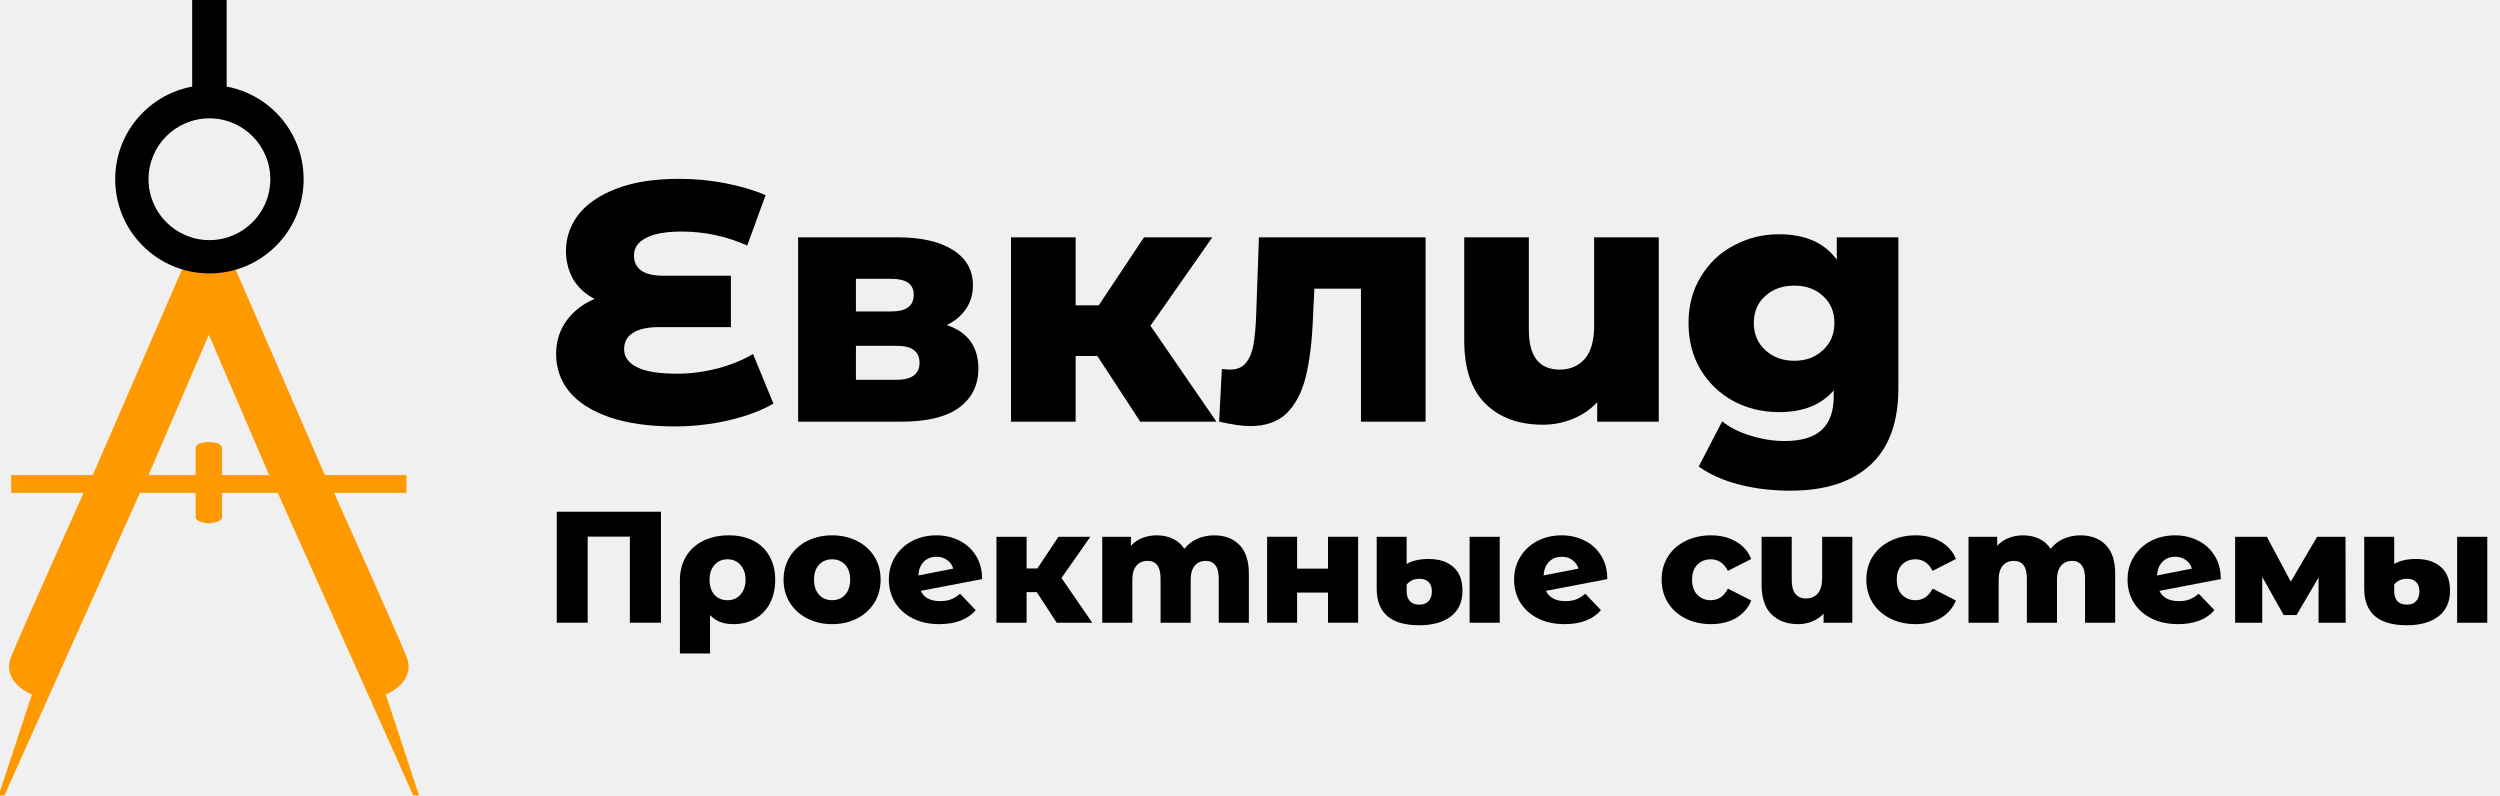
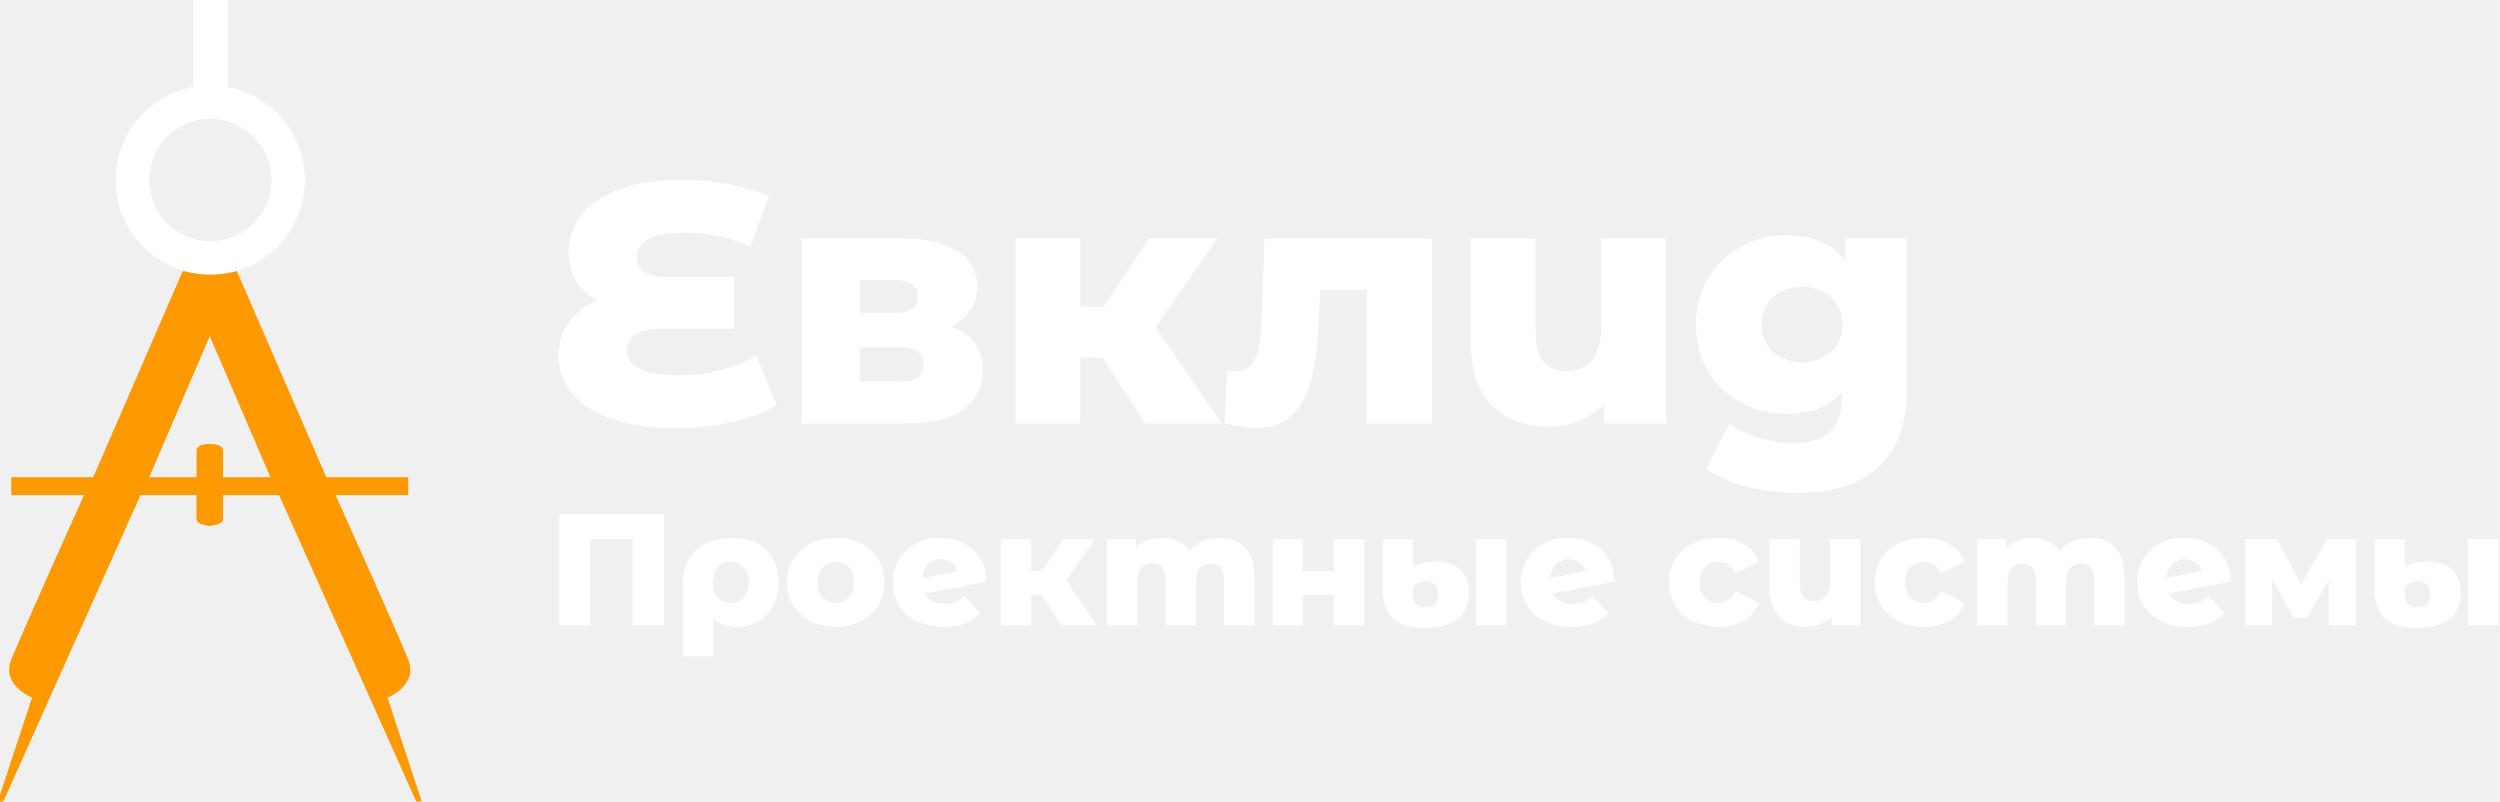
- <svg xmlns="http://www.w3.org/2000/svg" width="110" height="35" viewBox="0 0 110 35" fill="none">
-   <g clip-path="url(#clip0_406480_4150)">
-     <path d="M34.03 17.759C33.492 18.069 32.838 18.313 32.07 18.493C31.302 18.672 30.504 18.762 29.676 18.762C28.559 18.762 27.606 18.627 26.818 18.358C26.04 18.089 25.451 17.715 25.052 17.236C24.663 16.757 24.469 16.203 24.469 15.575C24.469 15.026 24.618 14.542 24.918 14.123C25.217 13.704 25.631 13.38 26.16 13.151C25.751 12.941 25.436 12.652 25.217 12.283C25.007 11.904 24.903 11.49 24.903 11.041C24.903 10.462 25.082 9.934 25.441 9.455C25.811 8.976 26.369 8.592 27.117 8.303C27.866 8.013 28.788 7.869 29.886 7.869C30.574 7.869 31.252 7.933 31.921 8.063C32.589 8.193 33.178 8.367 33.686 8.587L32.878 10.802C31.951 10.393 30.993 10.188 30.005 10.188C29.297 10.188 28.768 10.283 28.419 10.472C28.07 10.652 27.895 10.906 27.895 11.235C27.895 11.834 28.329 12.133 29.197 12.133H32.16V14.393H29.003C28.494 14.393 28.11 14.477 27.851 14.647C27.591 14.807 27.461 15.046 27.461 15.365C27.461 15.704 27.651 15.969 28.03 16.158C28.409 16.348 28.998 16.443 29.796 16.443C30.364 16.443 30.948 16.368 31.547 16.218C32.155 16.059 32.684 15.844 33.133 15.575L34.03 17.759Z" fill="black" />
-     <path d="M41.657 14.303C42.584 14.612 43.048 15.251 43.048 16.218C43.048 16.947 42.764 17.52 42.195 17.939C41.627 18.348 40.789 18.553 39.682 18.553H35.118V10.442H39.472C40.529 10.442 41.347 10.627 41.926 10.996C42.515 11.365 42.809 11.884 42.809 12.552C42.809 12.941 42.709 13.285 42.51 13.585C42.31 13.884 42.026 14.123 41.657 14.303ZM37.661 13.704H39.218C39.876 13.704 40.205 13.46 40.205 12.971C40.205 12.502 39.876 12.268 39.218 12.268H37.661V13.704ZM39.427 16.712C40.115 16.712 40.46 16.463 40.46 15.964C40.46 15.465 40.126 15.216 39.457 15.216H37.661V16.712H39.427Z" fill="black" />
-     <path d="M48.285 15.665H47.328V18.553H44.484V10.442H47.328V13.435H48.345L50.335 10.442H53.343L50.62 14.333L53.522 18.553H50.171L48.285 15.665Z" fill="black" />
-     <path d="M62.725 10.442V18.553H59.882V12.702H57.832L57.772 13.944C57.732 15.001 57.627 15.874 57.458 16.562C57.288 17.251 57.009 17.789 56.62 18.178C56.231 18.558 55.697 18.747 55.019 18.747C54.669 18.747 54.211 18.682 53.642 18.553L53.762 16.233C53.941 16.253 54.061 16.263 54.121 16.263C54.43 16.263 54.664 16.163 54.824 15.964C54.984 15.764 55.093 15.5 55.153 15.171C55.213 14.832 55.253 14.383 55.273 13.824L55.393 10.442H62.725Z" fill="black" />
-     <path d="M72.985 10.442V18.553H70.277V17.7C69.977 18.019 69.618 18.263 69.199 18.433C68.79 18.602 68.351 18.687 67.882 18.687C66.825 18.687 65.982 18.378 65.354 17.759C64.735 17.141 64.426 16.213 64.426 14.976V10.442H67.269V14.512C67.269 15.68 67.723 16.263 68.631 16.263C69.08 16.263 69.444 16.108 69.723 15.799C70.002 15.48 70.142 14.996 70.142 14.348V10.442H72.985Z" fill="black" />
-     <path d="M83.528 10.442V17.071C83.528 18.578 83.118 19.705 82.3 20.453C81.483 21.211 80.305 21.59 78.769 21.59C77.971 21.59 77.223 21.5 76.525 21.321C75.826 21.141 75.233 20.877 74.744 20.528L75.776 18.538C76.106 18.807 76.52 19.016 77.018 19.166C77.527 19.326 78.026 19.405 78.515 19.405C79.263 19.405 79.812 19.241 80.161 18.912C80.51 18.582 80.684 18.094 80.684 17.445V17.176C80.136 17.814 79.333 18.134 78.275 18.134C77.557 18.134 76.894 17.974 76.285 17.655C75.677 17.326 75.193 16.867 74.834 16.278C74.475 15.68 74.295 14.991 74.295 14.213C74.295 13.445 74.475 12.767 74.834 12.178C75.193 11.58 75.677 11.121 76.285 10.802C76.894 10.472 77.557 10.308 78.275 10.308C79.433 10.308 80.281 10.682 80.819 11.43V10.442H83.528ZM78.949 15.874C79.457 15.874 79.876 15.72 80.206 15.41C80.545 15.101 80.714 14.702 80.714 14.213C80.714 13.724 80.55 13.33 80.221 13.031C79.891 12.722 79.467 12.567 78.949 12.567C78.43 12.567 78.001 12.722 77.662 13.031C77.333 13.33 77.168 13.724 77.168 14.213C77.168 14.702 77.338 15.101 77.677 15.41C78.016 15.72 78.44 15.874 78.949 15.874Z" fill="black" />
-     <path d="M29.081 22.516V27.399H27.714V23.611H25.858V27.399H24.498V22.516H29.081Z" fill="black" />
-     <path d="M32.072 23.555C32.486 23.555 32.846 23.634 33.153 23.793C33.46 23.951 33.695 24.178 33.858 24.476C34.025 24.769 34.109 25.113 34.109 25.509C34.109 25.899 34.032 26.244 33.879 26.541C33.725 26.834 33.509 27.062 33.23 27.225C32.951 27.383 32.628 27.462 32.26 27.462C31.828 27.462 31.488 27.329 31.242 27.064V28.753H29.916V25.523C29.916 25.132 30.005 24.788 30.181 24.49C30.358 24.192 30.609 23.962 30.935 23.799C31.26 23.637 31.639 23.555 32.072 23.555ZM32.009 26.409C32.246 26.409 32.437 26.327 32.581 26.164C32.73 25.997 32.804 25.778 32.804 25.509C32.804 25.239 32.73 25.023 32.581 24.86C32.437 24.692 32.246 24.609 32.009 24.609C31.772 24.609 31.581 24.692 31.437 24.86C31.293 25.023 31.221 25.239 31.221 25.509C31.221 25.783 31.291 26.002 31.43 26.164C31.574 26.327 31.767 26.409 32.009 26.409Z" fill="black" />
-     <path d="M36.612 27.462C36.208 27.462 35.842 27.378 35.517 27.211C35.191 27.043 34.935 26.811 34.749 26.513C34.568 26.216 34.477 25.878 34.477 25.502C34.477 25.13 34.568 24.795 34.749 24.497C34.935 24.199 35.189 23.969 35.51 23.806C35.836 23.639 36.203 23.555 36.612 23.555C37.021 23.555 37.389 23.639 37.714 23.806C38.04 23.969 38.293 24.199 38.475 24.497C38.656 24.79 38.747 25.125 38.747 25.502C38.747 25.878 38.656 26.216 38.475 26.513C38.293 26.811 38.04 27.043 37.714 27.211C37.389 27.378 37.021 27.462 36.612 27.462ZM36.612 26.409C36.845 26.409 37.035 26.329 37.184 26.171C37.333 26.009 37.407 25.785 37.407 25.502C37.407 25.223 37.333 25.004 37.184 24.846C37.035 24.688 36.845 24.609 36.612 24.609C36.38 24.609 36.189 24.688 36.04 24.846C35.891 25.004 35.817 25.223 35.817 25.502C35.817 25.785 35.891 26.009 36.04 26.171C36.189 26.329 36.38 26.409 36.612 26.409Z" fill="black" />
-     <path d="M41.371 26.45C41.552 26.45 41.708 26.425 41.838 26.374C41.973 26.323 42.108 26.239 42.243 26.123L42.933 26.848C42.575 27.257 42.04 27.462 41.329 27.462C40.887 27.462 40.499 27.378 40.164 27.211C39.829 27.043 39.569 26.811 39.383 26.513C39.201 26.216 39.11 25.878 39.11 25.502C39.11 25.13 39.201 24.797 39.383 24.504C39.564 24.206 39.813 23.974 40.129 23.806C40.45 23.639 40.808 23.555 41.203 23.555C41.571 23.555 41.906 23.632 42.208 23.785C42.515 23.934 42.759 24.155 42.94 24.448C43.122 24.737 43.212 25.081 43.212 25.481L40.513 25.997C40.657 26.299 40.943 26.45 41.371 26.45ZM41.21 24.497C40.982 24.497 40.796 24.569 40.652 24.713C40.508 24.853 40.427 25.055 40.408 25.32L41.943 25.02C41.896 24.862 41.808 24.737 41.678 24.644C41.547 24.546 41.392 24.497 41.21 24.497Z" fill="black" />
-     <path d="M45.616 26.053H45.17V27.399H43.844V23.618H45.17V25.013H45.644L46.572 23.618H47.974L46.705 25.432L48.058 27.399H46.495L45.616 26.053Z" fill="black" />
-     <path d="M53.423 23.555C53.888 23.555 54.258 23.695 54.532 23.974C54.811 24.253 54.95 24.674 54.95 25.237V27.399H53.625V25.453C53.625 25.188 53.574 24.992 53.472 24.867C53.374 24.741 53.234 24.678 53.053 24.678C52.853 24.678 52.693 24.748 52.572 24.888C52.451 25.027 52.39 25.239 52.39 25.523V27.399H51.065V25.453C51.065 24.937 50.874 24.678 50.493 24.678C50.288 24.678 50.125 24.748 50.004 24.888C49.883 25.027 49.823 25.239 49.823 25.523V27.399H48.498V23.618H49.76V24.016C49.9 23.862 50.065 23.748 50.255 23.674C50.451 23.595 50.663 23.555 50.89 23.555C51.156 23.555 51.393 23.604 51.602 23.702C51.811 23.799 51.981 23.948 52.111 24.148C52.26 23.958 52.448 23.811 52.676 23.709C52.904 23.607 53.153 23.555 53.423 23.555Z" fill="black" />
-     <path d="M55.753 23.618H57.072V25.02H58.432V23.618H59.757V27.399H58.432V26.074H57.072V27.399H55.753V23.618Z" fill="black" />
-     <path d="M62.451 27.511C61.2 27.511 60.575 26.974 60.575 25.899V23.618H61.893V24.818C61.991 24.753 62.121 24.699 62.284 24.658C62.451 24.616 62.642 24.595 62.856 24.595C63.321 24.595 63.686 24.713 63.951 24.951C64.216 25.183 64.349 25.53 64.349 25.99C64.349 26.488 64.177 26.867 63.833 27.127C63.493 27.383 63.033 27.511 62.451 27.511ZM64.663 23.618H65.988V27.399H64.663V23.618ZM62.451 26.604C62.633 26.604 62.77 26.55 62.863 26.444C62.956 26.337 63.002 26.195 63.002 26.018C63.002 25.846 62.956 25.711 62.863 25.613C62.77 25.516 62.635 25.467 62.458 25.467C62.333 25.467 62.221 25.49 62.123 25.537C62.026 25.583 61.949 25.646 61.893 25.725V26.018C61.893 26.199 61.94 26.343 62.033 26.45C62.126 26.553 62.265 26.604 62.451 26.604Z" fill="black" />
-     <path d="M68.88 26.45C69.062 26.45 69.218 26.425 69.348 26.374C69.483 26.323 69.618 26.239 69.752 26.123L70.443 26.848C70.085 27.257 69.55 27.462 68.838 27.462C68.397 27.462 68.008 27.378 67.674 27.211C67.339 27.043 67.078 26.811 66.892 26.513C66.711 26.216 66.62 25.878 66.62 25.502C66.62 25.13 66.711 24.797 66.892 24.504C67.073 24.206 67.322 23.974 67.639 23.806C67.96 23.639 68.318 23.555 68.713 23.555C69.08 23.555 69.415 23.632 69.718 23.785C70.025 23.934 70.269 24.155 70.45 24.448C70.631 24.737 70.722 25.081 70.722 25.481L68.022 25.997C68.166 26.299 68.453 26.45 68.88 26.45ZM68.72 24.497C68.492 24.497 68.306 24.569 68.162 24.713C68.018 24.853 67.936 25.055 67.918 25.32L69.452 25.02C69.406 24.862 69.317 24.737 69.187 24.644C69.057 24.546 68.901 24.497 68.72 24.497Z" fill="black" />
-     <path d="M75.282 27.462C74.863 27.462 74.489 27.378 74.159 27.211C73.829 27.043 73.57 26.811 73.384 26.513C73.203 26.216 73.112 25.878 73.112 25.502C73.112 25.125 73.203 24.79 73.384 24.497C73.57 24.199 73.829 23.969 74.159 23.806C74.489 23.639 74.863 23.555 75.282 23.555C75.71 23.555 76.079 23.648 76.391 23.834C76.703 24.016 76.924 24.269 77.054 24.595L76.028 25.118C75.856 24.779 75.605 24.609 75.275 24.609C75.038 24.609 74.84 24.688 74.682 24.846C74.528 25.004 74.452 25.223 74.452 25.502C74.452 25.785 74.528 26.009 74.682 26.171C74.84 26.329 75.038 26.409 75.275 26.409C75.605 26.409 75.856 26.239 76.028 25.899L77.054 26.422C76.924 26.748 76.703 27.004 76.391 27.19C76.079 27.371 75.71 27.462 75.282 27.462Z" fill="black" />
-     <path d="M81.501 23.618V27.399H80.238V27.002C80.099 27.15 79.931 27.264 79.736 27.343C79.545 27.422 79.341 27.462 79.122 27.462C78.629 27.462 78.236 27.318 77.943 27.029C77.655 26.741 77.51 26.309 77.51 25.732V23.618H78.836V25.516C78.836 26.06 79.048 26.332 79.471 26.332C79.68 26.332 79.85 26.26 79.98 26.116C80.11 25.967 80.175 25.741 80.175 25.439V23.618H81.501Z" fill="black" />
-     <path d="M84.288 27.462C83.87 27.462 83.495 27.378 83.165 27.211C82.835 27.043 82.577 26.811 82.391 26.513C82.209 26.216 82.119 25.878 82.119 25.502C82.119 25.125 82.209 24.79 82.391 24.497C82.577 24.199 82.835 23.969 83.165 23.806C83.495 23.639 83.87 23.555 84.288 23.555C84.716 23.555 85.086 23.648 85.397 23.834C85.709 24.016 85.93 24.269 86.06 24.595L85.035 25.118C84.863 24.779 84.612 24.609 84.281 24.609C84.044 24.609 83.846 24.688 83.688 24.846C83.535 25.004 83.458 25.223 83.458 25.502C83.458 25.785 83.535 26.009 83.688 26.171C83.846 26.329 84.044 26.409 84.281 26.409C84.612 26.409 84.863 26.239 85.035 25.899L86.06 26.422C85.93 26.748 85.709 27.004 85.397 27.19C85.086 27.371 84.716 27.462 84.288 27.462Z" fill="black" />
-     <path d="M91.54 23.555C92.005 23.555 92.375 23.695 92.649 23.974C92.928 24.253 93.068 24.674 93.068 25.237V27.399H91.742V25.453C91.742 25.188 91.691 24.992 91.589 24.867C91.491 24.741 91.351 24.678 91.17 24.678C90.97 24.678 90.81 24.748 90.689 24.888C90.568 25.027 90.507 25.239 90.507 25.523V27.399H89.182V25.453C89.182 24.937 88.991 24.678 88.61 24.678C88.405 24.678 88.242 24.748 88.121 24.888C88.001 25.027 87.94 25.239 87.94 25.523V27.399H86.615V23.618H87.877V24.016C88.017 23.862 88.182 23.748 88.373 23.674C88.568 23.595 88.779 23.555 89.007 23.555C89.272 23.555 89.51 23.604 89.719 23.702C89.928 23.799 90.098 23.948 90.228 24.148C90.377 23.958 90.565 23.811 90.793 23.709C91.021 23.607 91.27 23.555 91.54 23.555Z" fill="black" />
-     <path d="M95.872 26.45C96.054 26.45 96.21 26.425 96.34 26.374C96.475 26.323 96.609 26.239 96.744 26.123L97.435 26.848C97.077 27.257 96.542 27.462 95.83 27.462C95.389 27.462 95 27.378 94.665 27.211C94.331 27.043 94.07 26.811 93.884 26.513C93.703 26.216 93.612 25.878 93.612 25.502C93.612 25.13 93.703 24.797 93.884 24.504C94.066 24.206 94.314 23.974 94.63 23.806C94.951 23.639 95.309 23.555 95.705 23.555C96.072 23.555 96.407 23.632 96.709 23.785C97.016 23.934 97.261 24.155 97.442 24.448C97.623 24.737 97.714 25.081 97.714 25.481L95.014 25.997C95.158 26.299 95.444 26.45 95.872 26.45ZM95.712 24.497C95.484 24.497 95.298 24.569 95.154 24.713C95.01 24.853 94.928 25.055 94.91 25.32L96.444 25.02C96.398 24.862 96.309 24.737 96.179 24.644C96.049 24.546 95.893 24.497 95.712 24.497Z" fill="black" />
-     <path d="M102.016 27.399V25.411L101.046 27.064H100.481L99.539 25.383V27.399H98.346V23.618H99.741L100.795 25.592L101.953 23.618H103.202L103.208 27.399H102.016Z" fill="black" />
-     <path d="M105.903 27.511C104.652 27.511 104.026 26.974 104.026 25.899V23.618H105.345V24.818C105.442 24.753 105.572 24.699 105.735 24.658C105.903 24.616 106.093 24.595 106.307 24.595C106.772 24.595 107.137 24.713 107.403 24.951C107.668 25.183 107.8 25.53 107.8 25.99C107.8 26.488 107.628 26.867 107.284 27.127C106.944 27.383 106.484 27.511 105.903 27.511ZM108.114 23.618H109.44V27.399H108.114V23.618ZM105.903 26.604C106.084 26.604 106.221 26.55 106.314 26.444C106.407 26.337 106.454 26.195 106.454 26.018C106.454 25.846 106.407 25.711 106.314 25.613C106.221 25.516 106.086 25.467 105.91 25.467C105.784 25.467 105.672 25.49 105.575 25.537C105.477 25.583 105.4 25.646 105.345 25.725V26.018C105.345 26.199 105.391 26.343 105.484 26.45C105.577 26.553 105.717 26.604 105.903 26.604Z" fill="black" />
-     <path d="M4.083 20.903L8.001 11.88H9.316V14.432L6.535 20.903H8.608V19.741C8.608 19.457 9.08 19.437 9.316 19.462V23.026C8.668 23.026 8.574 22.807 8.608 22.698V21.687H6.156L0.09 35.235H-0.138L1.404 30.559C1.404 30.559 0.039 30.028 0.494 28.89C0.949 27.753 3.679 21.687 3.679 21.687H0.494V20.903H4.083Z" fill="#FF9900" />
-     <path d="M14.295 20.903L10.377 11.88H9.063V14.432L11.843 20.903H9.771V19.741C9.771 19.457 9.299 19.437 9.063 19.462V23.026C9.71 23.026 9.804 22.807 9.771 22.698V21.687H12.222L18.289 35.235H18.516L16.974 30.559C16.974 30.559 18.339 30.028 17.884 28.89C17.429 27.753 14.699 21.687 14.699 21.687H17.884V20.903H14.295Z" fill="#FF9900" />
-     <path fill-rule="evenodd" clip-rule="evenodd" d="M9.215 10.565C10.694 10.565 11.894 9.366 11.894 7.886C11.894 6.406 10.694 5.207 9.215 5.207C7.735 5.207 6.535 6.406 6.535 7.886C6.535 9.366 7.735 10.565 9.215 10.565ZM9.215 12.031C11.504 12.031 13.36 10.175 13.36 7.886C13.36 5.597 11.504 3.741 9.215 3.741C6.925 3.741 5.069 5.597 5.069 7.886C5.069 10.175 6.925 12.031 9.215 12.031Z" fill="black" />
-     <path d="M8.456 0H9.973V3.994H8.456V0Z" fill="black" />
+ <svg xmlns="http://www.w3.org/2000/svg" width="131" height="42" viewBox="0 0 131 42" fill="none">
+   <g clip-path="url(#clip0_406480_4081)">
+     <path d="M40.706 21.244C40.062 21.613 39.28 21.906 38.361 22.12C37.442 22.335 36.488 22.443 35.497 22.443C34.161 22.443 33.021 22.282 32.079 21.959C31.148 21.637 30.444 21.19 29.967 20.617C29.501 20.044 29.269 19.382 29.269 18.63C29.269 17.974 29.448 17.395 29.805 16.894C30.163 16.393 30.659 16.005 31.291 15.731C30.802 15.48 30.426 15.134 30.163 14.693C29.913 14.239 29.788 13.744 29.788 13.207C29.788 12.515 30.002 11.882 30.432 11.31C30.873 10.737 31.542 10.277 32.437 9.931C33.332 9.585 34.435 9.412 35.748 9.412C36.571 9.412 37.383 9.49 38.182 9.645C38.982 9.8 39.686 10.009 40.294 10.271L39.328 12.921C38.218 12.431 37.072 12.187 35.891 12.187C35.044 12.187 34.411 12.3 33.994 12.527C33.576 12.742 33.367 13.046 33.367 13.44C33.367 14.155 33.886 14.514 34.925 14.514H38.469V17.216H34.692C34.083 17.216 33.624 17.318 33.314 17.52C33.003 17.712 32.848 17.998 32.848 18.38C32.848 18.785 33.075 19.102 33.529 19.328C33.982 19.555 34.686 19.668 35.641 19.668C36.321 19.668 37.019 19.579 37.735 19.4C38.463 19.209 39.095 18.952 39.632 18.63L40.706 21.244Z" fill="white" />
+     <path d="M49.828 17.109C50.938 17.479 51.493 18.242 51.493 19.4C51.493 20.271 51.153 20.957 50.473 21.458C49.792 21.948 48.79 22.192 47.466 22.192H42.007V12.491H47.215C48.48 12.491 49.458 12.712 50.151 13.153C50.855 13.595 51.206 14.215 51.206 15.015C51.206 15.48 51.087 15.892 50.849 16.25C50.61 16.608 50.27 16.894 49.828 17.109ZM45.049 16.393H46.911C47.698 16.393 48.092 16.101 48.092 15.516C48.092 14.955 47.698 14.675 46.911 14.675H45.049V16.393ZM47.161 19.991C47.985 19.991 48.396 19.692 48.396 19.096C48.396 18.499 47.997 18.201 47.197 18.201H45.049V19.991H47.161Z" fill="white" />
+     <path d="M57.757 18.738H56.612V22.192H53.211V12.491H56.612V16.071H57.829L60.209 12.491H63.807L60.549 17.145L64.022 22.192H60.012L57.757 18.738Z" fill="white" />
+     <path d="M75.029 12.491V22.192H71.629V15.194H69.176L69.105 16.679C69.057 17.944 68.932 18.988 68.729 19.812C68.526 20.635 68.192 21.279 67.727 21.745C67.261 22.198 66.623 22.425 65.811 22.425C65.394 22.425 64.845 22.347 64.165 22.192L64.308 19.418C64.523 19.442 64.666 19.454 64.737 19.454C65.107 19.454 65.388 19.334 65.579 19.096C65.77 18.857 65.901 18.541 65.972 18.147C66.044 17.741 66.092 17.204 66.116 16.536L66.259 12.491H75.029Z" fill="white" />
+     <path d="M87.302 12.491V22.192H84.063V21.172C83.705 21.554 83.275 21.846 82.774 22.049C82.285 22.252 81.76 22.353 81.199 22.353C79.934 22.353 78.926 21.983 78.174 21.244C77.434 20.504 77.064 19.394 77.064 17.914V12.491H80.465V17.359C80.465 18.756 81.008 19.454 82.094 19.454C82.631 19.454 83.066 19.269 83.4 18.899C83.734 18.517 83.902 17.938 83.902 17.163V12.491H87.302Z" fill="white" />
+     <path d="M99.913 12.491V20.42C99.913 22.222 99.424 23.57 98.445 24.465C97.467 25.372 96.059 25.826 94.221 25.826C93.266 25.826 92.372 25.718 91.536 25.503C90.701 25.289 89.991 24.972 89.406 24.555L90.641 22.174C91.035 22.496 91.53 22.747 92.127 22.926C92.736 23.117 93.332 23.212 93.917 23.212C94.812 23.212 95.468 23.015 95.886 22.622C96.303 22.228 96.512 21.643 96.512 20.868V20.545C95.856 21.309 94.895 21.691 93.63 21.691C92.771 21.691 91.978 21.5 91.25 21.118C90.522 20.724 89.943 20.175 89.514 19.471C89.084 18.756 88.869 17.932 88.869 17.002C88.869 16.083 89.084 15.271 89.514 14.567C89.943 13.851 90.522 13.302 91.25 12.921C91.978 12.527 92.771 12.33 93.63 12.33C95.015 12.33 96.029 12.777 96.673 13.672V12.491H99.913ZM94.436 18.988C95.044 18.988 95.546 18.803 95.939 18.433C96.345 18.064 96.548 17.586 96.548 17.002C96.548 16.417 96.351 15.945 95.957 15.588C95.564 15.217 95.056 15.033 94.436 15.033C93.815 15.033 93.302 15.217 92.897 15.588C92.503 15.945 92.306 16.417 92.306 17.002C92.306 17.586 92.509 18.064 92.915 18.433C93.32 18.803 93.827 18.988 94.436 18.988Z" fill="white" />
+     <path d="M34.786 26.933V32.774H33.151V28.243H30.931V32.774H29.304V26.933H34.786Z" fill="white" />
+     <path d="M38.363 28.176C38.858 28.176 39.289 28.271 39.657 28.46C40.024 28.649 40.305 28.922 40.499 29.278C40.7 29.628 40.8 30.04 40.8 30.513C40.8 30.98 40.708 31.392 40.524 31.748C40.341 32.098 40.082 32.371 39.748 32.566C39.415 32.755 39.028 32.849 38.588 32.849C38.071 32.849 37.665 32.691 37.37 32.374V34.393H35.785V30.529C35.785 30.062 35.89 29.651 36.102 29.294C36.313 28.938 36.614 28.663 37.003 28.468C37.392 28.274 37.846 28.176 38.363 28.176ZM38.288 31.589C38.572 31.589 38.8 31.492 38.972 31.297C39.15 31.097 39.239 30.835 39.239 30.513C39.239 30.19 39.15 29.931 38.972 29.737C38.8 29.537 38.572 29.436 38.288 29.436C38.004 29.436 37.776 29.537 37.604 29.737C37.431 29.931 37.345 30.19 37.345 30.513C37.345 30.841 37.428 31.102 37.595 31.297C37.768 31.492 37.999 31.589 38.288 31.589Z" fill="white" />
+     <path d="M43.794 32.849C43.31 32.849 42.873 32.749 42.484 32.549C42.095 32.349 41.789 32.071 41.566 31.714C41.349 31.358 41.241 30.955 41.241 30.505C41.241 30.059 41.349 29.659 41.566 29.303C41.789 28.947 42.092 28.671 42.476 28.477C42.865 28.276 43.305 28.176 43.794 28.176C44.284 28.176 44.723 28.276 45.113 28.477C45.502 28.671 45.805 28.947 46.022 29.303C46.239 29.653 46.348 30.054 46.348 30.505C46.348 30.955 46.239 31.358 46.022 31.714C45.805 32.071 45.502 32.349 45.113 32.549C44.723 32.749 44.284 32.849 43.794 32.849ZM43.794 31.589C44.072 31.589 44.3 31.495 44.478 31.306C44.656 31.111 44.745 30.844 44.745 30.505C44.745 30.171 44.656 29.909 44.478 29.72C44.3 29.531 44.072 29.436 43.794 29.436C43.516 29.436 43.288 29.531 43.11 29.72C42.932 29.909 42.843 30.171 42.843 30.505C42.843 30.844 42.932 31.111 43.11 31.306C43.288 31.495 43.516 31.589 43.794 31.589Z" fill="white" />
+     <path d="M49.486 31.639C49.703 31.639 49.889 31.609 50.045 31.548C50.207 31.486 50.368 31.386 50.529 31.247L51.355 32.115C50.927 32.605 50.287 32.849 49.436 32.849C48.908 32.849 48.443 32.749 48.042 32.549C47.642 32.349 47.33 32.071 47.108 31.714C46.891 31.358 46.782 30.955 46.782 30.505C46.782 30.059 46.891 29.662 47.108 29.311C47.325 28.955 47.623 28.677 48.001 28.477C48.385 28.276 48.813 28.176 49.286 28.176C49.725 28.176 50.126 28.268 50.487 28.452C50.855 28.63 51.147 28.894 51.364 29.244C51.581 29.589 51.689 30.001 51.689 30.479L48.46 31.097C48.632 31.459 48.974 31.639 49.486 31.639ZM49.294 29.303C49.022 29.303 48.799 29.389 48.627 29.561C48.454 29.728 48.357 29.97 48.335 30.288L50.17 29.929C50.115 29.739 50.009 29.589 49.853 29.478C49.697 29.361 49.511 29.303 49.294 29.303Z" fill="white" />
+     <path d="M54.565 31.164H54.031V32.774H52.445V28.251H54.031V29.92H54.598L55.708 28.251H57.385L55.867 30.421L57.485 32.774H55.616L54.565 31.164Z" fill="white" />
+     <path d="M63.903 28.176C64.459 28.176 64.901 28.343 65.229 28.677C65.563 29.011 65.73 29.514 65.73 30.187V32.774H64.144V30.446C64.144 30.129 64.083 29.895 63.961 29.745C63.844 29.595 63.677 29.52 63.46 29.52C63.221 29.52 63.029 29.603 62.884 29.77C62.74 29.937 62.667 30.19 62.667 30.529V32.774H61.082V30.446C61.082 29.828 60.854 29.52 60.398 29.52C60.153 29.52 59.958 29.603 59.813 29.77C59.669 29.937 59.597 30.19 59.597 30.529V32.774H58.011V28.251H59.522V28.727C59.688 28.543 59.886 28.407 60.114 28.318C60.348 28.224 60.601 28.176 60.873 28.176C61.19 28.176 61.474 28.235 61.724 28.352C61.975 28.468 62.178 28.646 62.334 28.886C62.512 28.657 62.737 28.482 63.01 28.36C63.282 28.238 63.58 28.176 63.903 28.176Z" fill="white" />
+     <path d="M66.69 28.251H68.267V29.929H69.894V28.251H71.48V32.774H69.894V31.189H68.267V32.774H66.69V28.251Z" fill="white" />
+     <path d="M74.702 32.908C73.206 32.908 72.457 32.265 72.457 30.98V28.251H74.034V29.687C74.151 29.609 74.307 29.545 74.502 29.495C74.702 29.445 74.93 29.42 75.186 29.42C75.742 29.42 76.179 29.561 76.496 29.845C76.813 30.123 76.972 30.538 76.972 31.089C76.972 31.684 76.766 32.137 76.354 32.449C75.948 32.755 75.397 32.908 74.702 32.908ZM77.347 28.251H78.933V32.774H77.347V28.251ZM74.702 31.823C74.919 31.823 75.083 31.759 75.195 31.631C75.306 31.503 75.361 31.333 75.361 31.122C75.361 30.916 75.306 30.755 75.195 30.638C75.083 30.521 74.922 30.463 74.71 30.463C74.56 30.463 74.427 30.491 74.31 30.546C74.193 30.602 74.101 30.677 74.034 30.771V31.122C74.034 31.339 74.09 31.511 74.201 31.639C74.313 31.762 74.48 31.823 74.702 31.823Z" fill="white" />
+     <path d="M82.392 31.639C82.609 31.639 82.796 31.609 82.951 31.548C83.113 31.486 83.274 31.386 83.436 31.247L84.262 32.115C83.833 32.605 83.194 32.849 82.342 32.849C81.814 32.849 81.349 32.749 80.949 32.549C80.548 32.349 80.237 32.071 80.014 31.714C79.797 31.358 79.689 30.955 79.689 30.505C79.689 30.059 79.797 29.662 80.014 29.311C80.231 28.955 80.529 28.677 80.907 28.477C81.291 28.276 81.719 28.176 82.192 28.176C82.632 28.176 83.032 28.268 83.394 28.452C83.761 28.63 84.053 28.894 84.27 29.244C84.487 29.589 84.595 30.001 84.595 30.479L81.366 31.097C81.538 31.459 81.881 31.639 82.392 31.639ZM82.201 29.303C81.928 29.303 81.705 29.389 81.533 29.561C81.361 29.728 81.263 29.97 81.241 30.288L83.077 29.929C83.021 29.739 82.915 29.589 82.76 29.478C82.604 29.361 82.418 29.303 82.201 29.303Z" fill="white" />
+     <path d="M90.05 32.849C89.549 32.849 89.101 32.749 88.706 32.549C88.311 32.349 88.002 32.071 87.78 31.714C87.563 31.358 87.454 30.955 87.454 30.505C87.454 30.054 87.563 29.653 87.78 29.303C88.002 28.947 88.311 28.671 88.706 28.477C89.101 28.276 89.549 28.176 90.05 28.176C90.561 28.176 91.004 28.288 91.376 28.51C91.749 28.727 92.013 29.03 92.169 29.42L90.943 30.046C90.737 29.639 90.436 29.436 90.041 29.436C89.758 29.436 89.521 29.531 89.332 29.72C89.148 29.909 89.057 30.171 89.057 30.505C89.057 30.844 89.148 31.111 89.332 31.306C89.521 31.495 89.758 31.589 90.041 31.589C90.436 31.589 90.737 31.386 90.943 30.98L92.169 31.606C92.013 31.995 91.749 32.301 91.376 32.524C91.004 32.741 90.561 32.849 90.05 32.849Z" fill="white" />
+     <path d="M97.489 28.251V32.774H95.978V32.299C95.811 32.477 95.611 32.613 95.378 32.708C95.15 32.802 94.905 32.849 94.643 32.849C94.053 32.849 93.583 32.677 93.233 32.332C92.888 31.987 92.716 31.47 92.716 30.78V28.251H94.301V30.521C94.301 31.172 94.554 31.497 95.061 31.497C95.311 31.497 95.514 31.411 95.67 31.239C95.825 31.061 95.903 30.791 95.903 30.429V28.251H97.489Z" fill="white" />
+     <path d="M100.823 32.849C100.322 32.849 99.874 32.749 99.479 32.549C99.084 32.349 98.776 32.071 98.553 31.714C98.336 31.358 98.228 30.955 98.228 30.505C98.228 30.054 98.336 29.653 98.553 29.303C98.776 28.947 99.084 28.671 99.479 28.477C99.874 28.276 100.322 28.176 100.823 28.176C101.335 28.176 101.777 28.288 102.15 28.51C102.522 28.727 102.787 29.03 102.942 29.42L101.716 30.046C101.51 29.639 101.21 29.436 100.815 29.436C100.531 29.436 100.294 29.531 100.105 29.72C99.922 29.909 99.83 30.171 99.83 30.505C99.83 30.844 99.922 31.111 100.105 31.306C100.294 31.495 100.531 31.589 100.815 31.589C101.21 31.589 101.51 31.386 101.716 30.98L102.942 31.606C102.787 31.995 102.522 32.301 102.15 32.524C101.777 32.741 101.335 32.849 100.823 32.849Z" fill="white" />
+     <path d="M109.497 28.176C110.053 28.176 110.496 28.343 110.824 28.677C111.158 29.011 111.324 29.514 111.324 30.187V32.774H109.739V30.446C109.739 30.129 109.678 29.895 109.555 29.745C109.439 29.595 109.272 29.52 109.055 29.52C108.815 29.52 108.624 29.603 108.479 29.77C108.334 29.937 108.262 30.19 108.262 30.529V32.774H106.676V30.446C106.676 29.828 106.448 29.52 105.992 29.52C105.747 29.52 105.553 29.603 105.408 29.77C105.263 29.937 105.191 30.19 105.191 30.529V32.774H103.606V28.251H105.116V28.727C105.283 28.543 105.48 28.407 105.708 28.318C105.942 28.224 106.195 28.176 106.468 28.176C106.785 28.176 107.069 28.235 107.319 28.352C107.569 28.468 107.772 28.646 107.928 28.886C108.106 28.657 108.332 28.482 108.604 28.36C108.877 28.238 109.174 28.176 109.497 28.176Z" fill="white" />
+     <path d="M114.679 31.639C114.896 31.639 115.083 31.609 115.238 31.548C115.4 31.486 115.561 31.386 115.722 31.247L116.549 32.115C116.12 32.605 115.48 32.849 114.629 32.849C114.101 32.849 113.636 32.749 113.236 32.549C112.835 32.349 112.524 32.071 112.301 31.714C112.084 31.358 111.976 30.955 111.976 30.505C111.976 30.059 112.084 29.662 112.301 29.311C112.518 28.955 112.816 28.677 113.194 28.477C113.578 28.276 114.006 28.176 114.479 28.176C114.919 28.176 115.319 28.268 115.681 28.452C116.048 28.63 116.34 28.894 116.557 29.244C116.774 29.589 116.882 30.001 116.882 30.479L113.653 31.097C113.825 31.459 114.168 31.639 114.679 31.639ZM114.487 29.303C114.215 29.303 113.992 29.389 113.82 29.561C113.647 29.728 113.55 29.97 113.528 30.288L115.364 29.929C115.308 29.739 115.202 29.589 115.047 29.478C114.891 29.361 114.704 29.303 114.487 29.303Z" fill="white" />
+     <path d="M122.028 32.774V30.396L120.868 32.374H120.192L119.065 30.363V32.774H117.638V28.251H119.307L120.567 30.613L121.953 28.251H123.446L123.455 32.774H122.028Z" fill="white" />
+     <path d="M126.677 32.908C125.181 32.908 124.433 32.265 124.433 30.98V28.251H126.01V29.687C126.127 29.609 126.282 29.545 126.477 29.495C126.677 29.445 126.906 29.42 127.161 29.42C127.718 29.42 128.154 29.561 128.472 29.845C128.789 30.123 128.947 30.538 128.947 31.089C128.947 31.684 128.741 32.137 128.33 32.449C127.924 32.755 127.373 32.908 126.677 32.908ZM129.323 28.251H130.908V32.774H129.323V28.251ZM126.677 31.823C126.894 31.823 127.059 31.759 127.17 31.631C127.281 31.503 127.337 31.333 127.337 31.122C127.337 30.916 127.281 30.755 127.17 30.638C127.059 30.521 126.897 30.463 126.686 30.463C126.536 30.463 126.402 30.491 126.285 30.546C126.168 30.602 126.077 30.677 126.01 30.771V31.122C126.01 31.339 126.065 31.511 126.177 31.639C126.288 31.762 126.455 31.823 126.677 31.823Z" fill="white" />
+     <path d="M4.885 25.004L9.571 14.21H11.144V17.264L7.818 25.004H10.297V23.613C10.297 23.274 10.861 23.25 11.144 23.281V27.544C10.37 27.544 10.257 27.282 10.297 27.151V25.941H7.364L0.108 42.147H-0.164L1.68 36.553C1.68 36.553 0.048 35.919 0.592 34.558C1.136 33.197 4.401 25.941 4.401 25.941H0.592V25.004H4.885Z" fill="#FF9900" />
+     <path d="M17.1 25.004L12.414 14.21H10.841V17.264L14.167 25.004H11.688V23.613C11.688 23.274 11.123 23.25 10.841 23.281V27.544C11.615 27.544 11.728 27.282 11.688 27.151V25.941H14.621L21.877 42.147H22.149L20.305 36.553C20.305 36.553 21.937 35.919 21.393 34.558C20.849 33.197 17.584 25.941 17.584 25.941H21.393V25.004H17.1Z" fill="#FF9900" />
+     <path fill-rule="evenodd" clip-rule="evenodd" d="M11.023 12.638C12.793 12.638 14.228 11.203 14.228 9.433C14.228 7.663 12.793 6.228 11.023 6.228C9.253 6.228 7.818 7.663 7.818 9.433C7.818 11.203 9.253 12.638 11.023 12.638ZM11.023 14.392C13.761 14.392 15.981 12.172 15.981 9.433C15.981 6.695 13.761 4.475 11.023 4.475C8.284 4.475 6.064 6.695 6.064 9.433C6.064 12.172 8.284 14.392 11.023 14.392Z" fill="white" />
+     <path d="M10.116 0H11.93V4.777H10.116V0Z" fill="white" />
  </g>
  <defs>
-     <clipPath id="clip0_406480_4150">
-       <rect width="110" height="35" fill="white" />
+     <clipPath id="clip0_406480_4081">
+       <rect width="131" height="42" fill="white" />
    </clipPath>
  </defs>
</svg>
